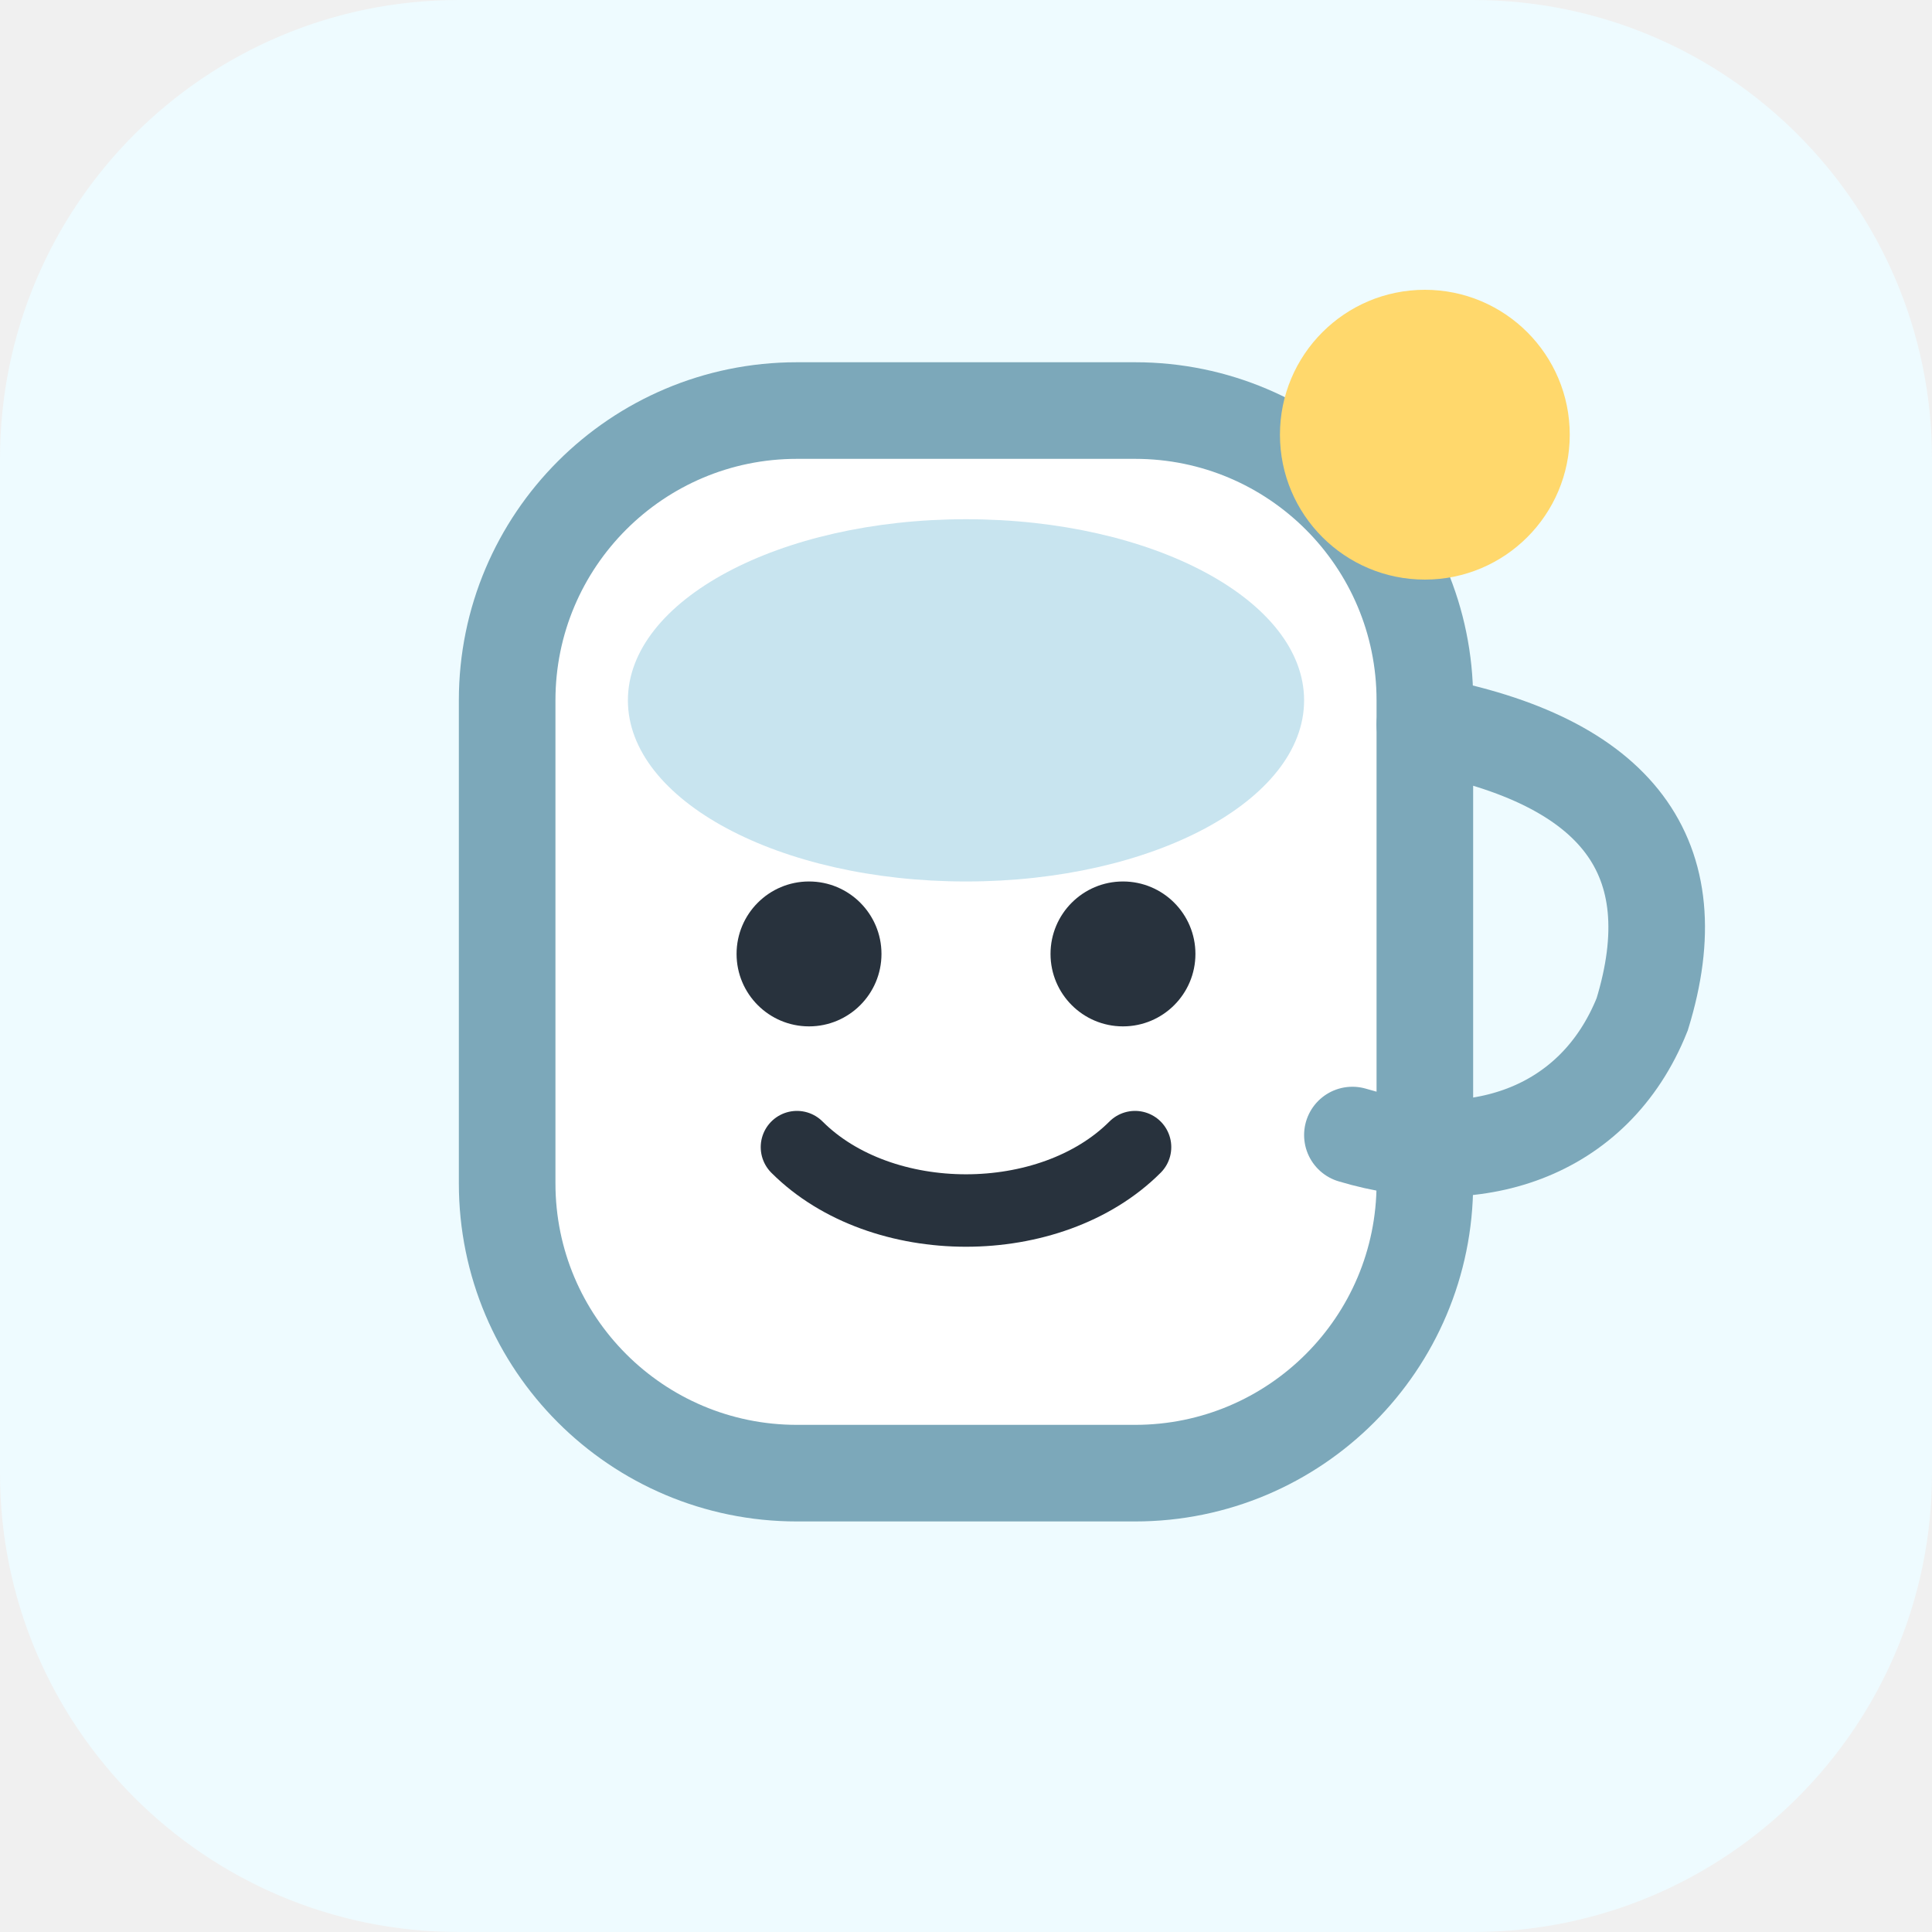
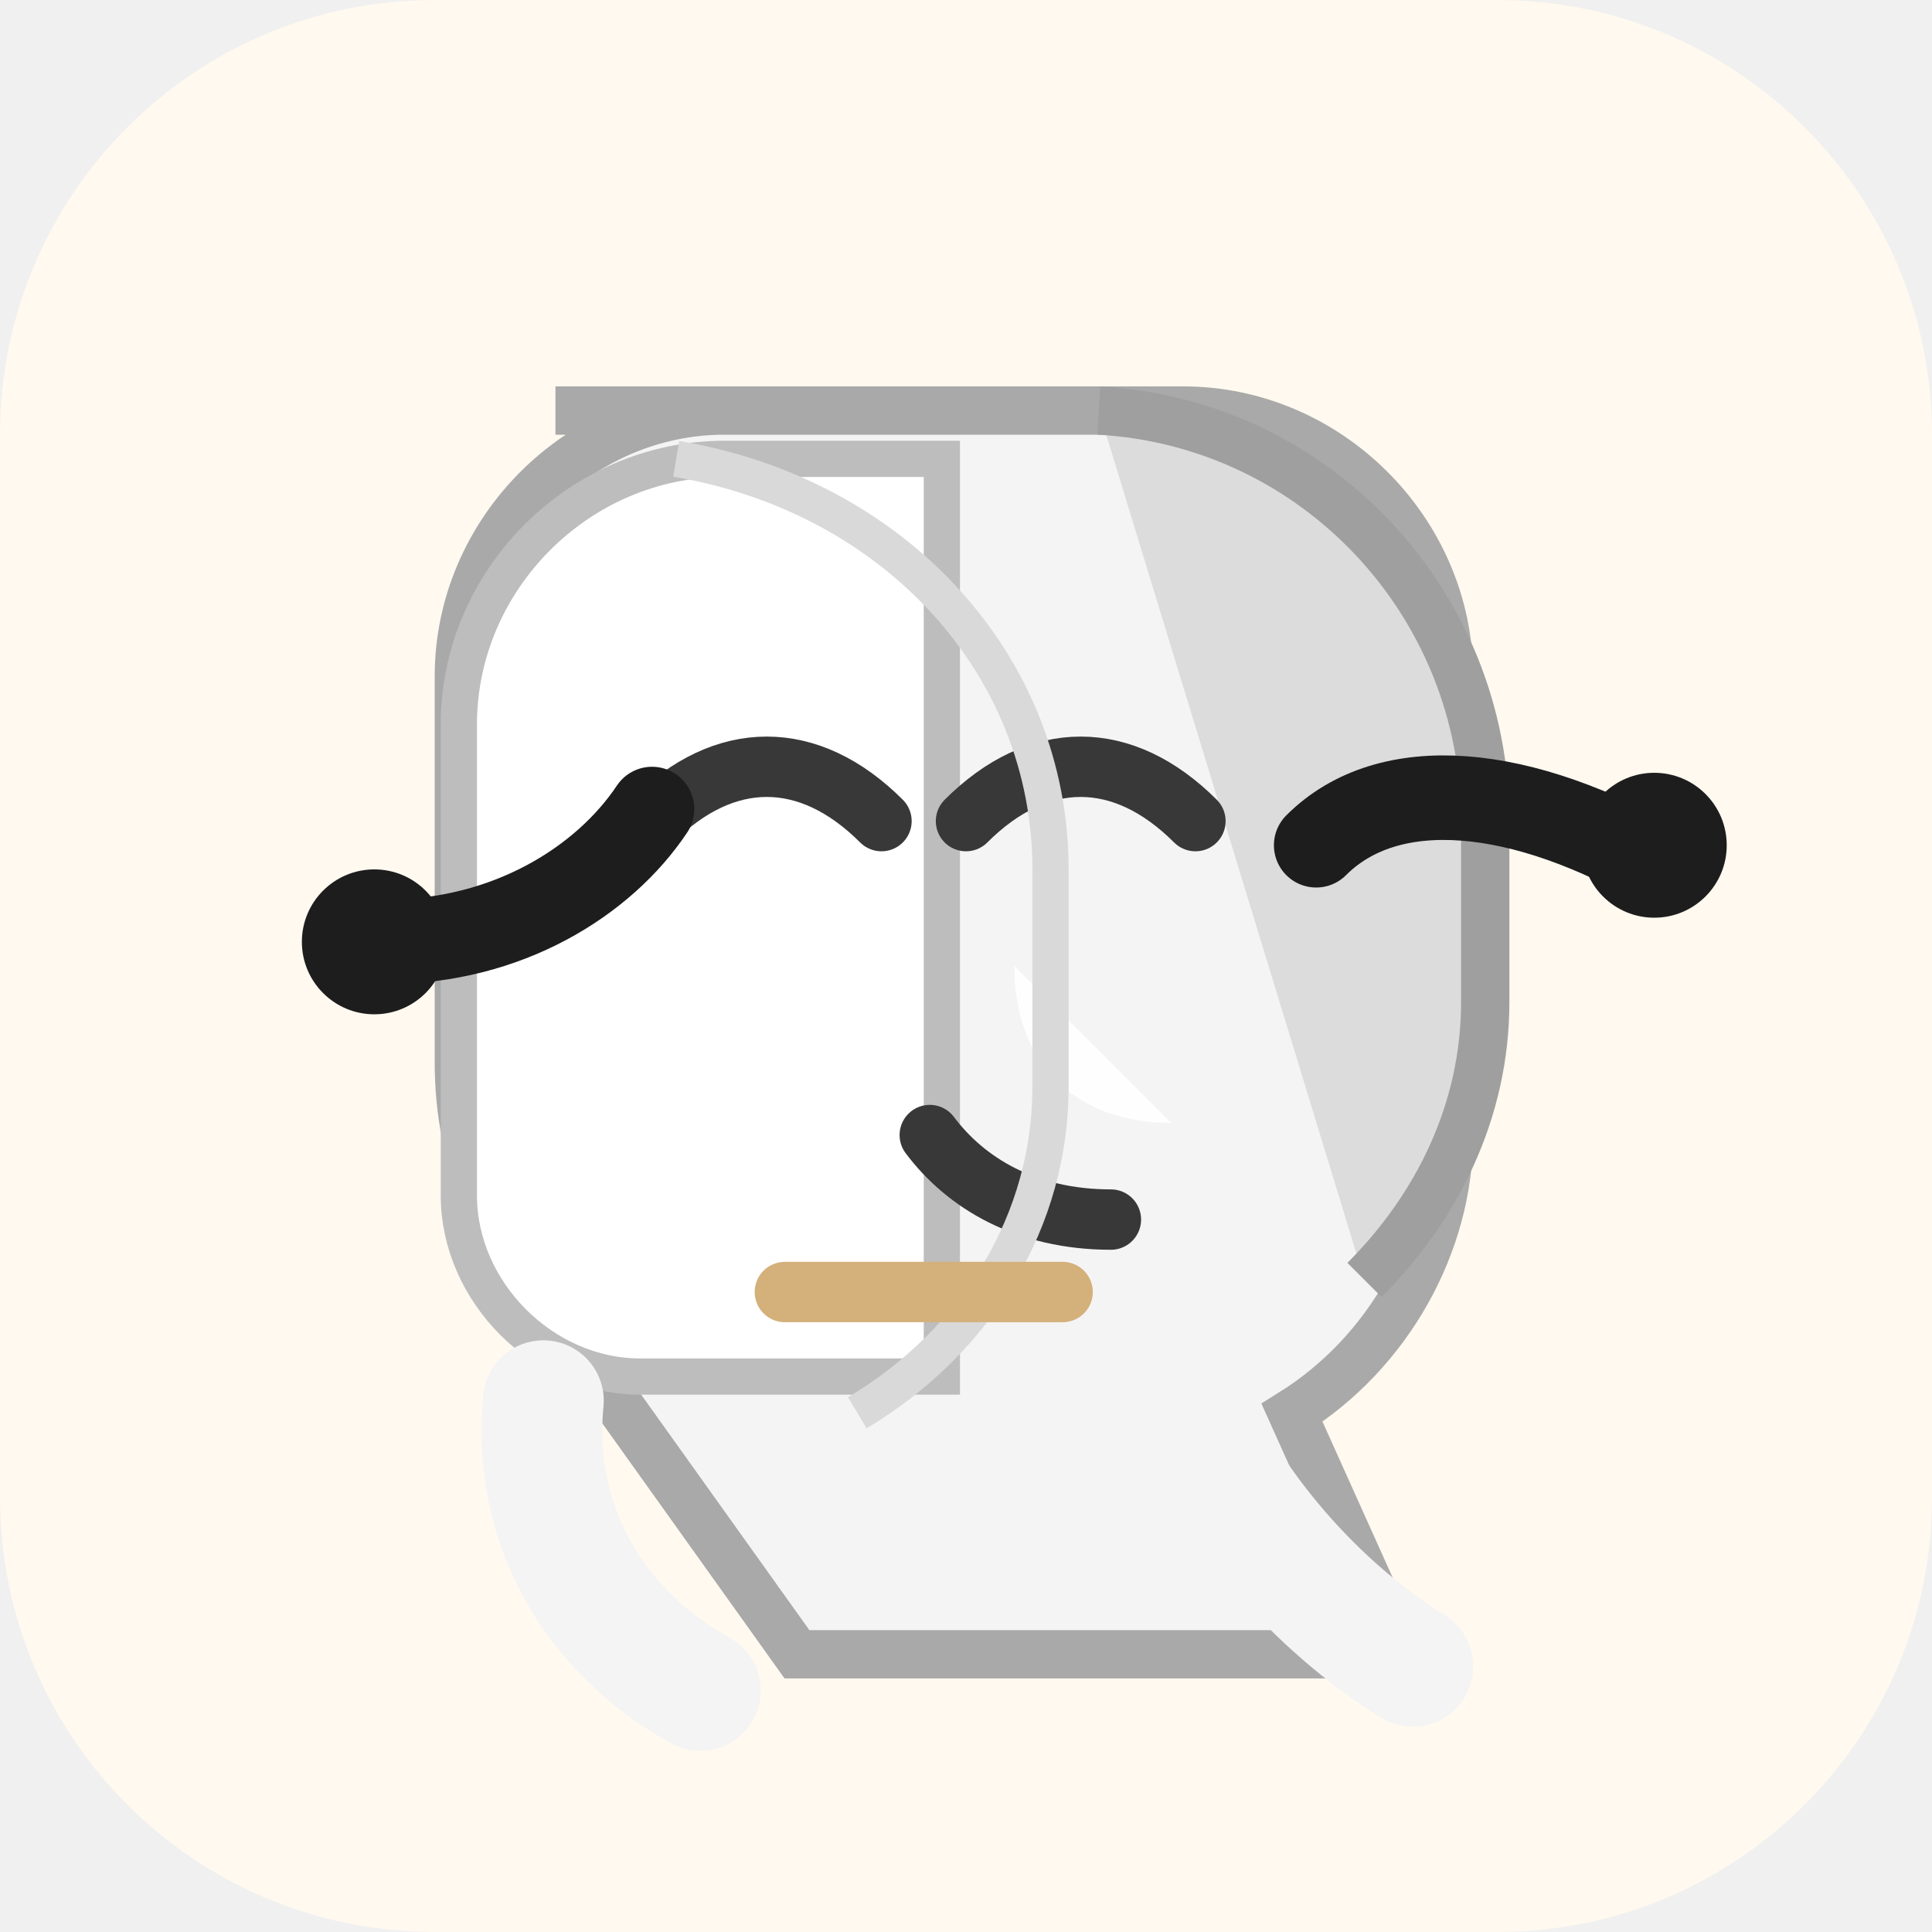
<svg xmlns="http://www.w3.org/2000/svg" viewBox="0 0 160 160">
-   <rect width="160" height="160" rx="38" fill="#eefbff" />
-   <rect x="42" y="34" width="76" height="88" rx="24" fill="#ffffff" stroke="#7ca8ba" stroke-width="8" />
-   <ellipse cx="80" cy="58" rx="28" ry="15" fill="#c8e4ef" />
-   <circle cx="67" cy="79" r="6" fill="#28323d" />
-   <circle cx="93" cy="79" r="6" fill="#28323d" />
-   <path d="M66 95c7 7 21 7 28 0" fill="none" stroke="#28323d" stroke-linecap="round" stroke-width="6" />
-   <path d="M118 60c16 3 22 11 18 24-4 10-14 13-24 10" fill="none" stroke="#7ca8ba" stroke-linecap="round" stroke-width="8" />
-   <circle cx="118" cy="36" r="12" fill="#ffd86c" />
+   <rect width="160" height="160" rx="36" fill="#fff9ef" />
+   <g transform="translate(10 10)">
+     <path d="M36 24h52c12 0 22 10 22 22v38c0 9-5 18-13 23l9 20H56L36 99c-5-6-8-13-8-21V46c0-12 10-22 22-22Z" fill="#f4f4f4" stroke="#a9a9a9" stroke-width="4" />
+     <path d="M81 24c18 1 32 16 32 34v15c0 9-4 17-10 23" fill="#dcdcdc" stroke="#9f9f9f" stroke-width="4" />
+     <path d="M28 50c0-12 10-22 22-22h18v76H43c-8 0-15-7-15-15V50Z" fill="#ffffff" stroke="#bdbdbd" stroke-width="3" />
+     <path d="M67 84c3 4 8 7 15 7" fill="none" stroke="#383838" stroke-linecap="round" stroke-width="5" />
+     <path d="M44 58c6-6 13-6 19 0" fill="none" stroke="#383838" stroke-linecap="round" stroke-width="5" />
+     <path d="M70 58c6-6 13-6 19 0" fill="none" stroke="#383838" stroke-linecap="round" stroke-width="5" />
+     <path d="M50 70c0 8 5 13 13 13" fill="#fff" opacity="0.9" />
+     <path d="M74 70c0 8 5 13 13 13" fill="#fff" opacity="0.9" />
+     <path d="M128 62c-12-7-23-8-29-2" fill="none" stroke="#1d1d1d" stroke-linecap="round" stroke-width="7" />
+     <circle cx="127" cy="60" r="6" fill="#1d1d1d" />
+     <path d="M22 68c10 0 18-5 22-11" fill="none" stroke="#1d1d1d" stroke-linecap="round" stroke-width="7" />
+     <circle cx="21" cy="68" r="6" fill="#1d1d1d" />
+     <path d="M35 106c-1 10 4 19 13 24" fill="none" stroke="#f4f4f4" stroke-linecap="round" stroke-width="10" />
+     <path d="M88 106c4 9 11 17 19 22" fill="none" stroke="#f4f4f4" stroke-linecap="round" stroke-width="10" />
+     <path d="M46 28c18 3 31 17 31 34v18c0 11-6 21-16 27" fill="none" stroke="#d9d9d9" stroke-width="3" />
+     <path d="M55 97h23" fill="none" stroke="#d4b07a" stroke-linecap="round" stroke-width="5" />
+   </g>
</svg>
